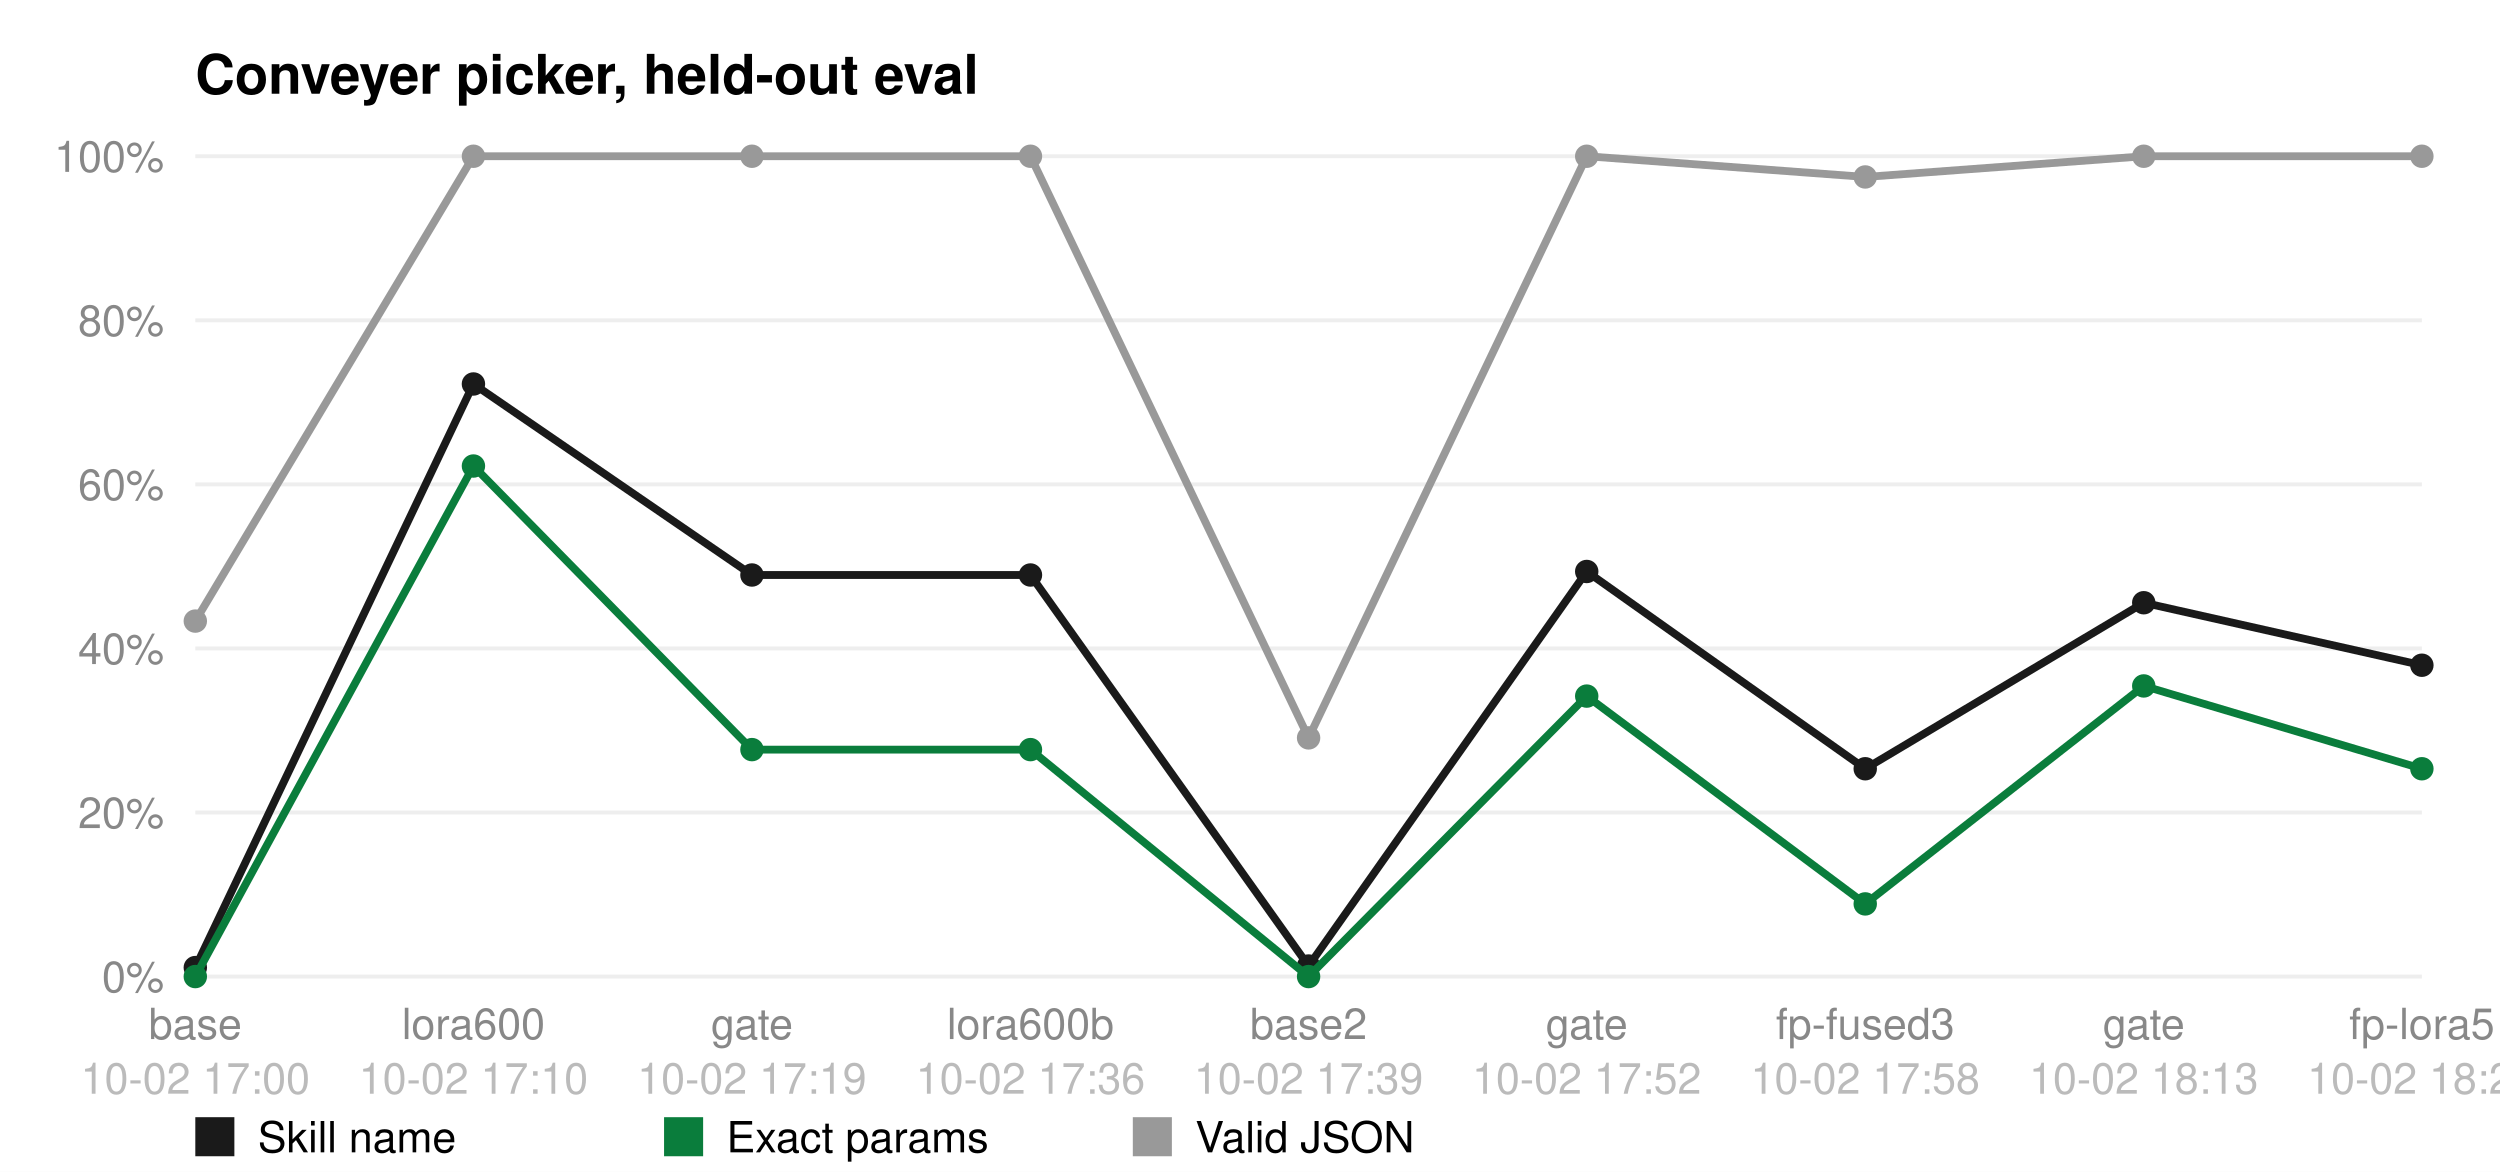
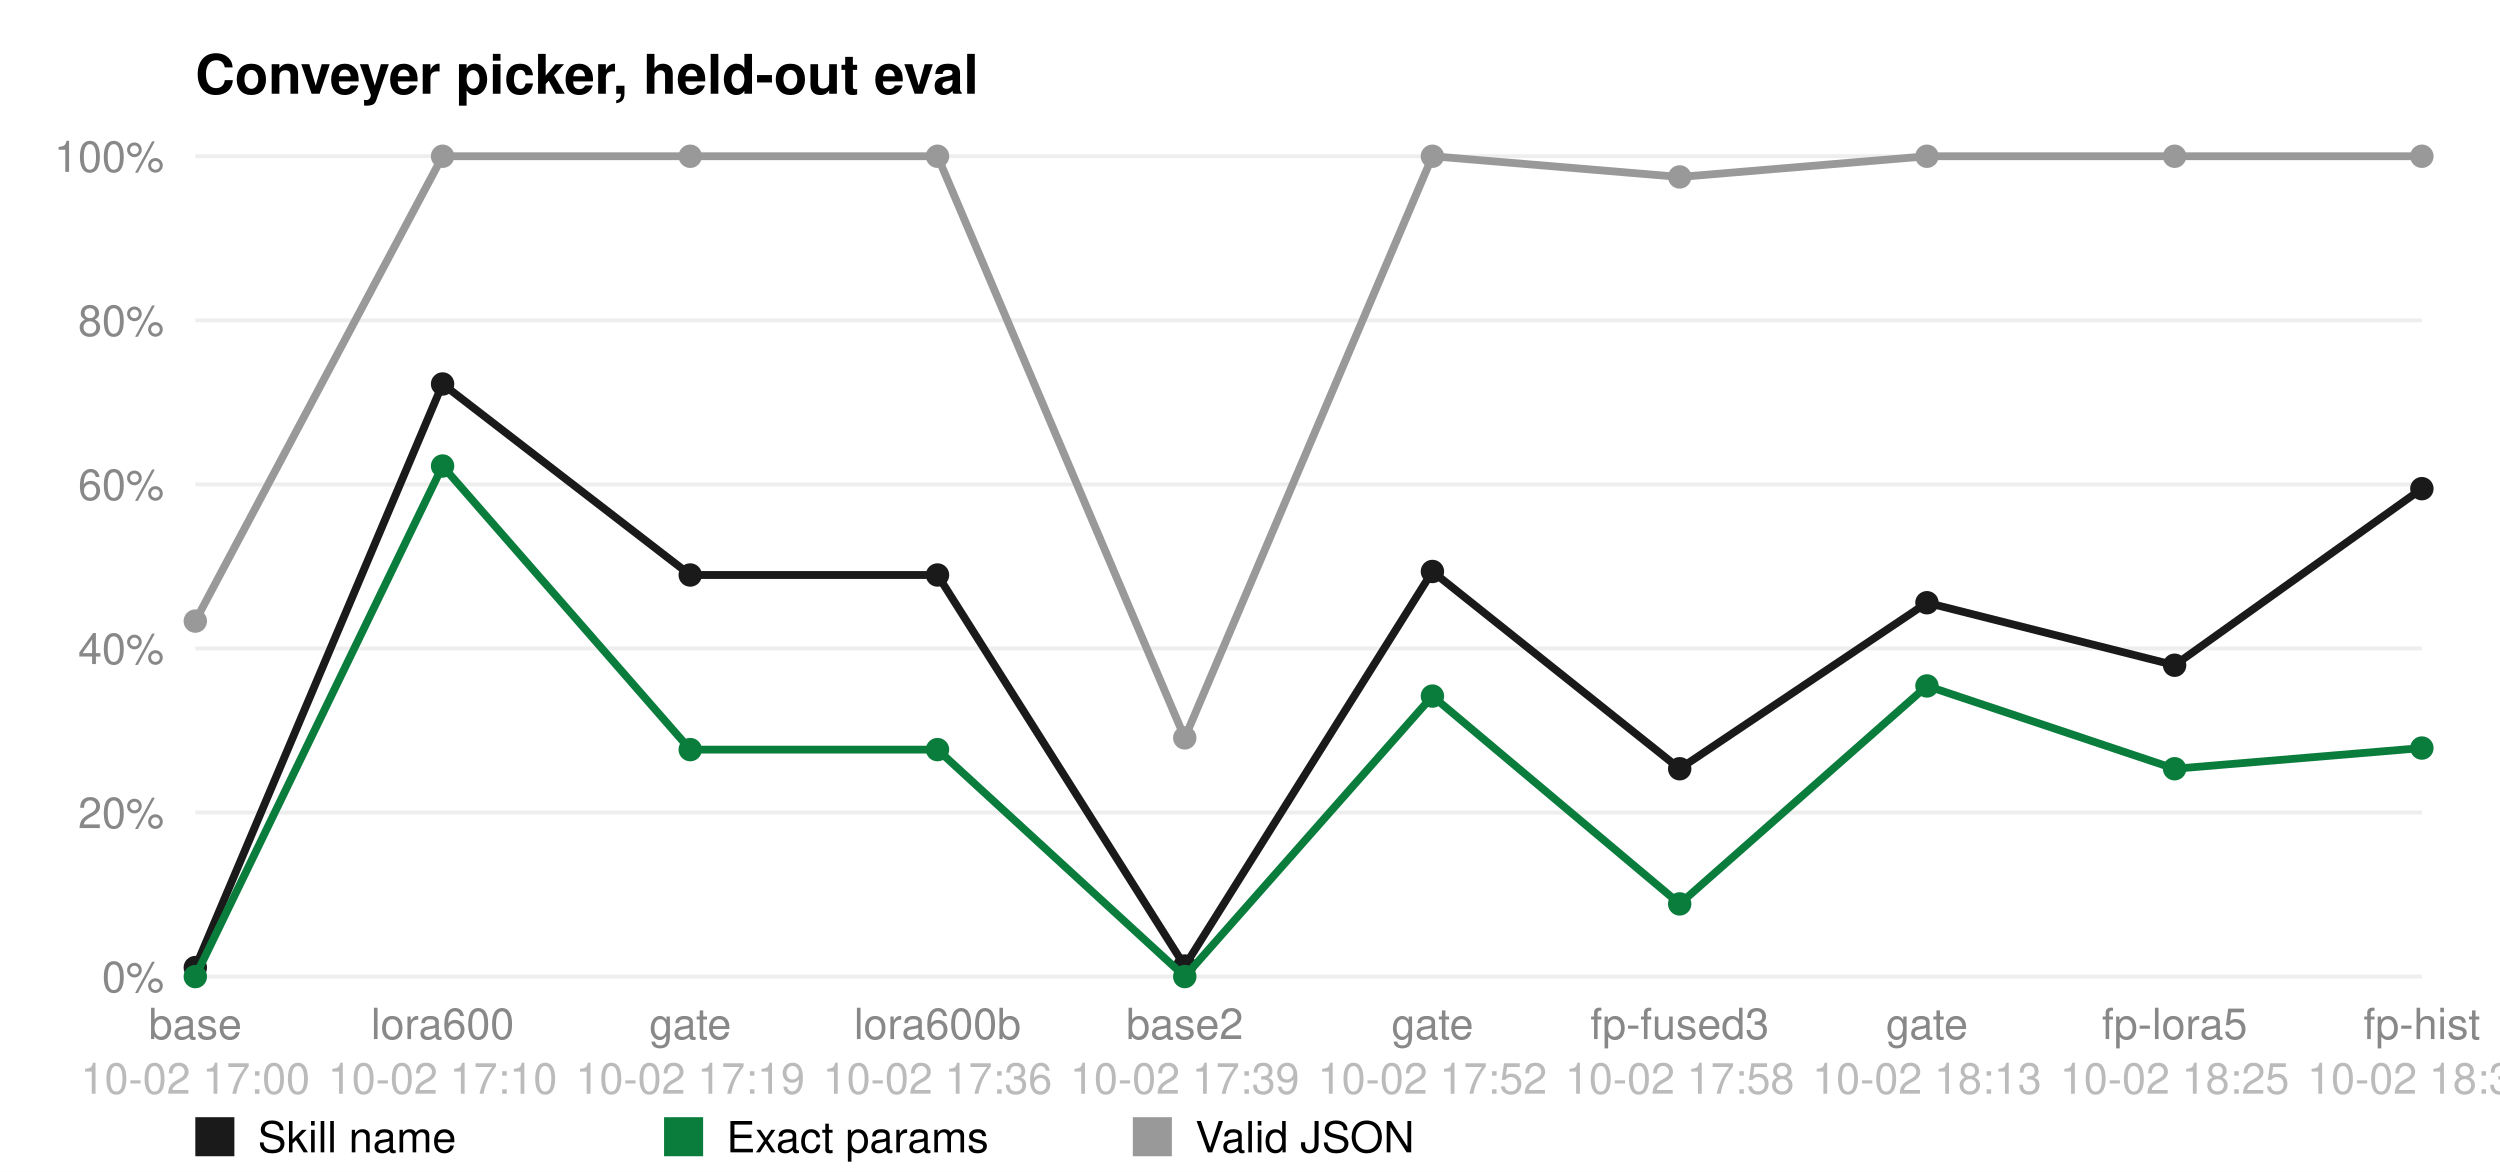
<svg xmlns="http://www.w3.org/2000/svg" width="640" height="300" font-family="-apple-system,Helvetica,sans-serif" font-size="11">
  <rect width="640" height="300" fill="white" />
  <text x="50" y="24" font-size="14" font-weight="600">Conveyer picker, held-out eval</text>
  <line x1="50" x2="620" y1="40.0" y2="40.0" stroke="#eee" />
  <text x="42" y="44.0" text-anchor="end" fill="#888">100%</text>
  <line x1="50" x2="620" y1="82.0" y2="82.0" stroke="#eee" />
  <text x="42" y="86.0" text-anchor="end" fill="#888">80%</text>
  <line x1="50" x2="620" y1="124.0" y2="124.0" stroke="#eee" />
  <text x="42" y="128.0" text-anchor="end" fill="#888">60%</text>
  <line x1="50" x2="620" y1="166.0" y2="166.0" stroke="#eee" />
  <text x="42" y="170.0" text-anchor="end" fill="#888">40%</text>
  <line x1="50" x2="620" y1="208.0" y2="208.0" stroke="#eee" />
  <text x="42" y="212.0" text-anchor="end" fill="#888">20%</text>
  <line x1="50" x2="620" y1="250.0" y2="250.0" stroke="#eee" />
  <text x="42" y="254.0" text-anchor="end" fill="#888">0%</text>
-   <polyline points="50.0,247.7 121.2,98.3 192.5,147.2 263.8,147.2 335.0,247.3 406.2,146.3 477.5,196.8 548.8,154.3 620.0,170.3" fill="none" stroke="#1a1a1a" stroke-width="2" />
+   <polyline points="50.0,247.7 113.3,98.3 176.7,147.2 240.0,147.2 303.3,247.3 366.7,146.3 430.0,196.8 493.3,154.3 556.7,170.3 620.0,125.1" fill="none" stroke="#1a1a1a" stroke-width="2" />
  <circle cx="50.0" cy="247.7" r="3" fill="#1a1a1a" />
-   <circle cx="121.2" cy="98.3" r="3" fill="#1a1a1a" />
-   <circle cx="192.5" cy="147.2" r="3" fill="#1a1a1a" />
-   <circle cx="263.8" cy="147.2" r="3" fill="#1a1a1a" />
-   <circle cx="335.0" cy="247.3" r="3" fill="#1a1a1a" />
-   <circle cx="406.2" cy="146.3" r="3" fill="#1a1a1a" />
-   <circle cx="477.5" cy="196.8" r="3" fill="#1a1a1a" />
-   <circle cx="548.8" cy="154.3" r="3" fill="#1a1a1a" />
-   <circle cx="620.0" cy="170.3" r="3" fill="#1a1a1a" />
-   <polyline points="50.0,250.0 121.2,119.3 192.5,191.9 263.8,191.9 335.0,250.0 406.2,178.2 477.5,231.4 548.8,175.6 620.0,196.8" fill="none" stroke="#0a7d3c" stroke-width="2" />
+   <circle cx="113.3" cy="98.3" r="3" fill="#1a1a1a" />
+   <circle cx="176.7" cy="147.2" r="3" fill="#1a1a1a" />
+   <circle cx="240.0" cy="147.2" r="3" fill="#1a1a1a" />
+   <circle cx="303.3" cy="247.3" r="3" fill="#1a1a1a" />
+   <circle cx="366.7" cy="146.3" r="3" fill="#1a1a1a" />
+   <circle cx="430.0" cy="196.8" r="3" fill="#1a1a1a" />
+   <circle cx="493.3" cy="154.3" r="3" fill="#1a1a1a" />
+   <circle cx="556.7" cy="170.3" r="3" fill="#1a1a1a" />
+   <circle cx="620.0" cy="125.1" r="3" fill="#1a1a1a" />
+   <polyline points="50.0,250.0 113.3,119.3 176.7,191.9 240.0,191.9 303.3,250.0 366.7,178.2 430.0,231.4 493.3,175.6 556.7,196.8 620.0,191.5" fill="none" stroke="#0a7d3c" stroke-width="2" />
  <circle cx="50.0" cy="250.0" r="3" fill="#0a7d3c" />
-   <circle cx="121.2" cy="119.3" r="3" fill="#0a7d3c" />
-   <circle cx="192.5" cy="191.9" r="3" fill="#0a7d3c" />
-   <circle cx="263.8" cy="191.9" r="3" fill="#0a7d3c" />
-   <circle cx="335.0" cy="250.0" r="3" fill="#0a7d3c" />
-   <circle cx="406.2" cy="178.2" r="3" fill="#0a7d3c" />
-   <circle cx="477.5" cy="231.4" r="3" fill="#0a7d3c" />
-   <circle cx="548.8" cy="175.6" r="3" fill="#0a7d3c" />
-   <circle cx="620.0" cy="196.8" r="3" fill="#0a7d3c" />
-   <polyline points="50.0,159.0 121.2,40.0 192.5,40.0 263.8,40.0 335.0,188.9 406.2,40.0 477.5,45.3 548.8,40.0 620.0,40.0" fill="none" stroke="#999999" stroke-width="2" />
+   <circle cx="113.3" cy="119.3" r="3" fill="#0a7d3c" />
+   <circle cx="176.7" cy="191.9" r="3" fill="#0a7d3c" />
+   <circle cx="240.0" cy="191.9" r="3" fill="#0a7d3c" />
+   <circle cx="303.3" cy="250.0" r="3" fill="#0a7d3c" />
+   <circle cx="366.7" cy="178.2" r="3" fill="#0a7d3c" />
+   <circle cx="430.0" cy="231.4" r="3" fill="#0a7d3c" />
+   <circle cx="493.3" cy="175.6" r="3" fill="#0a7d3c" />
+   <circle cx="556.7" cy="196.8" r="3" fill="#0a7d3c" />
+   <circle cx="620.0" cy="191.5" r="3" fill="#0a7d3c" />
+   <polyline points="50.0,159.0 113.3,40.0 176.7,40.0 240.0,40.0 303.3,188.9 366.7,40.0 430.0,45.3 493.3,40.0 556.7,40.0 620.0,40.0" fill="none" stroke="#999999" stroke-width="2" />
  <circle cx="50.0" cy="159.0" r="3" fill="#999999" />
-   <circle cx="121.2" cy="40.0" r="3" fill="#999999" />
-   <circle cx="192.5" cy="40.0" r="3" fill="#999999" />
-   <circle cx="263.8" cy="40.0" r="3" fill="#999999" />
-   <circle cx="335.0" cy="188.9" r="3" fill="#999999" />
-   <circle cx="406.2" cy="40.0" r="3" fill="#999999" />
-   <circle cx="477.5" cy="45.3" r="3" fill="#999999" />
-   <circle cx="548.8" cy="40.0" r="3" fill="#999999" />
+   <circle cx="113.3" cy="40.0" r="3" fill="#999999" />
+   <circle cx="176.7" cy="40.0" r="3" fill="#999999" />
+   <circle cx="240.0" cy="40.0" r="3" fill="#999999" />
+   <circle cx="303.3" cy="188.9" r="3" fill="#999999" />
+   <circle cx="366.7" cy="40.0" r="3" fill="#999999" />
+   <circle cx="430.0" cy="45.3" r="3" fill="#999999" />
+   <circle cx="493.3" cy="40.0" r="3" fill="#999999" />
+   <circle cx="556.7" cy="40.0" r="3" fill="#999999" />
  <circle cx="620.0" cy="40.0" r="3" fill="#999999" />
  <text x="50.0" y="266" text-anchor="middle" fill="#888">base</text>
  <text x="50.0" y="280" text-anchor="middle" fill="#bbb">10-02 17:00</text>
-   <text x="121.2" y="266" text-anchor="middle" fill="#888">lora600</text>
-   <text x="121.2" y="280" text-anchor="middle" fill="#bbb">10-02 17:10</text>
-   <text x="192.5" y="266" text-anchor="middle" fill="#888">gate</text>
-   <text x="192.5" y="280" text-anchor="middle" fill="#bbb">10-02 17:19</text>
-   <text x="263.8" y="266" text-anchor="middle" fill="#888">lora600b</text>
-   <text x="263.8" y="280" text-anchor="middle" fill="#bbb">10-02 17:36</text>
-   <text x="335.0" y="266" text-anchor="middle" fill="#888">base2</text>
-   <text x="335.0" y="280" text-anchor="middle" fill="#bbb">10-02 17:39</text>
-   <text x="406.2" y="266" text-anchor="middle" fill="#888">gate</text>
-   <text x="406.2" y="280" text-anchor="middle" fill="#bbb">10-02 17:52</text>
-   <text x="477.5" y="266" text-anchor="middle" fill="#888">fp-fused3</text>
-   <text x="477.5" y="280" text-anchor="middle" fill="#bbb">10-02 17:58</text>
-   <text x="548.8" y="266" text-anchor="middle" fill="#888">gate</text>
-   <text x="548.8" y="280" text-anchor="middle" fill="#bbb">10-02 18:13</text>
-   <text x="620.0" y="266" text-anchor="middle" fill="#888">fp-lora5</text>
-   <text x="620.0" y="280" text-anchor="middle" fill="#bbb">10-02 18:25</text>
+   <text x="113.3" y="266" text-anchor="middle" fill="#888">lora600</text>
+   <text x="113.3" y="280" text-anchor="middle" fill="#bbb">10-02 17:10</text>
+   <text x="176.7" y="266" text-anchor="middle" fill="#888">gate</text>
+   <text x="176.7" y="280" text-anchor="middle" fill="#bbb">10-02 17:19</text>
+   <text x="240.0" y="266" text-anchor="middle" fill="#888">lora600b</text>
+   <text x="240.0" y="280" text-anchor="middle" fill="#bbb">10-02 17:36</text>
+   <text x="303.3" y="266" text-anchor="middle" fill="#888">base2</text>
+   <text x="303.3" y="280" text-anchor="middle" fill="#bbb">10-02 17:39</text>
+   <text x="366.7" y="266" text-anchor="middle" fill="#888">gate</text>
+   <text x="366.7" y="280" text-anchor="middle" fill="#bbb">10-02 17:52</text>
+   <text x="430.0" y="266" text-anchor="middle" fill="#888">fp-fused3</text>
+   <text x="430.0" y="280" text-anchor="middle" fill="#bbb">10-02 17:58</text>
+   <text x="493.3" y="266" text-anchor="middle" fill="#888">gate</text>
+   <text x="493.3" y="280" text-anchor="middle" fill="#bbb">10-02 18:13</text>
+   <text x="556.7" y="266" text-anchor="middle" fill="#888">fp-lora5</text>
+   <text x="556.7" y="280" text-anchor="middle" fill="#bbb">10-02 18:25</text>
+   <text x="620.0" y="266" text-anchor="middle" fill="#888">fp-hist</text>
+   <text x="620.0" y="280" text-anchor="middle" fill="#bbb">10-02 18:36</text>
  <rect x="50" y="286" width="10" height="10" fill="#1a1a1a" />
  <text x="66" y="295">Skill name</text>
  <rect x="170" y="286" width="10" height="10" fill="#0a7d3c" />
  <text x="186" y="295">Exact params</text>
  <rect x="290" y="286" width="10" height="10" fill="#999999" />
  <text x="306" y="295">Valid JSON</text>
</svg>
